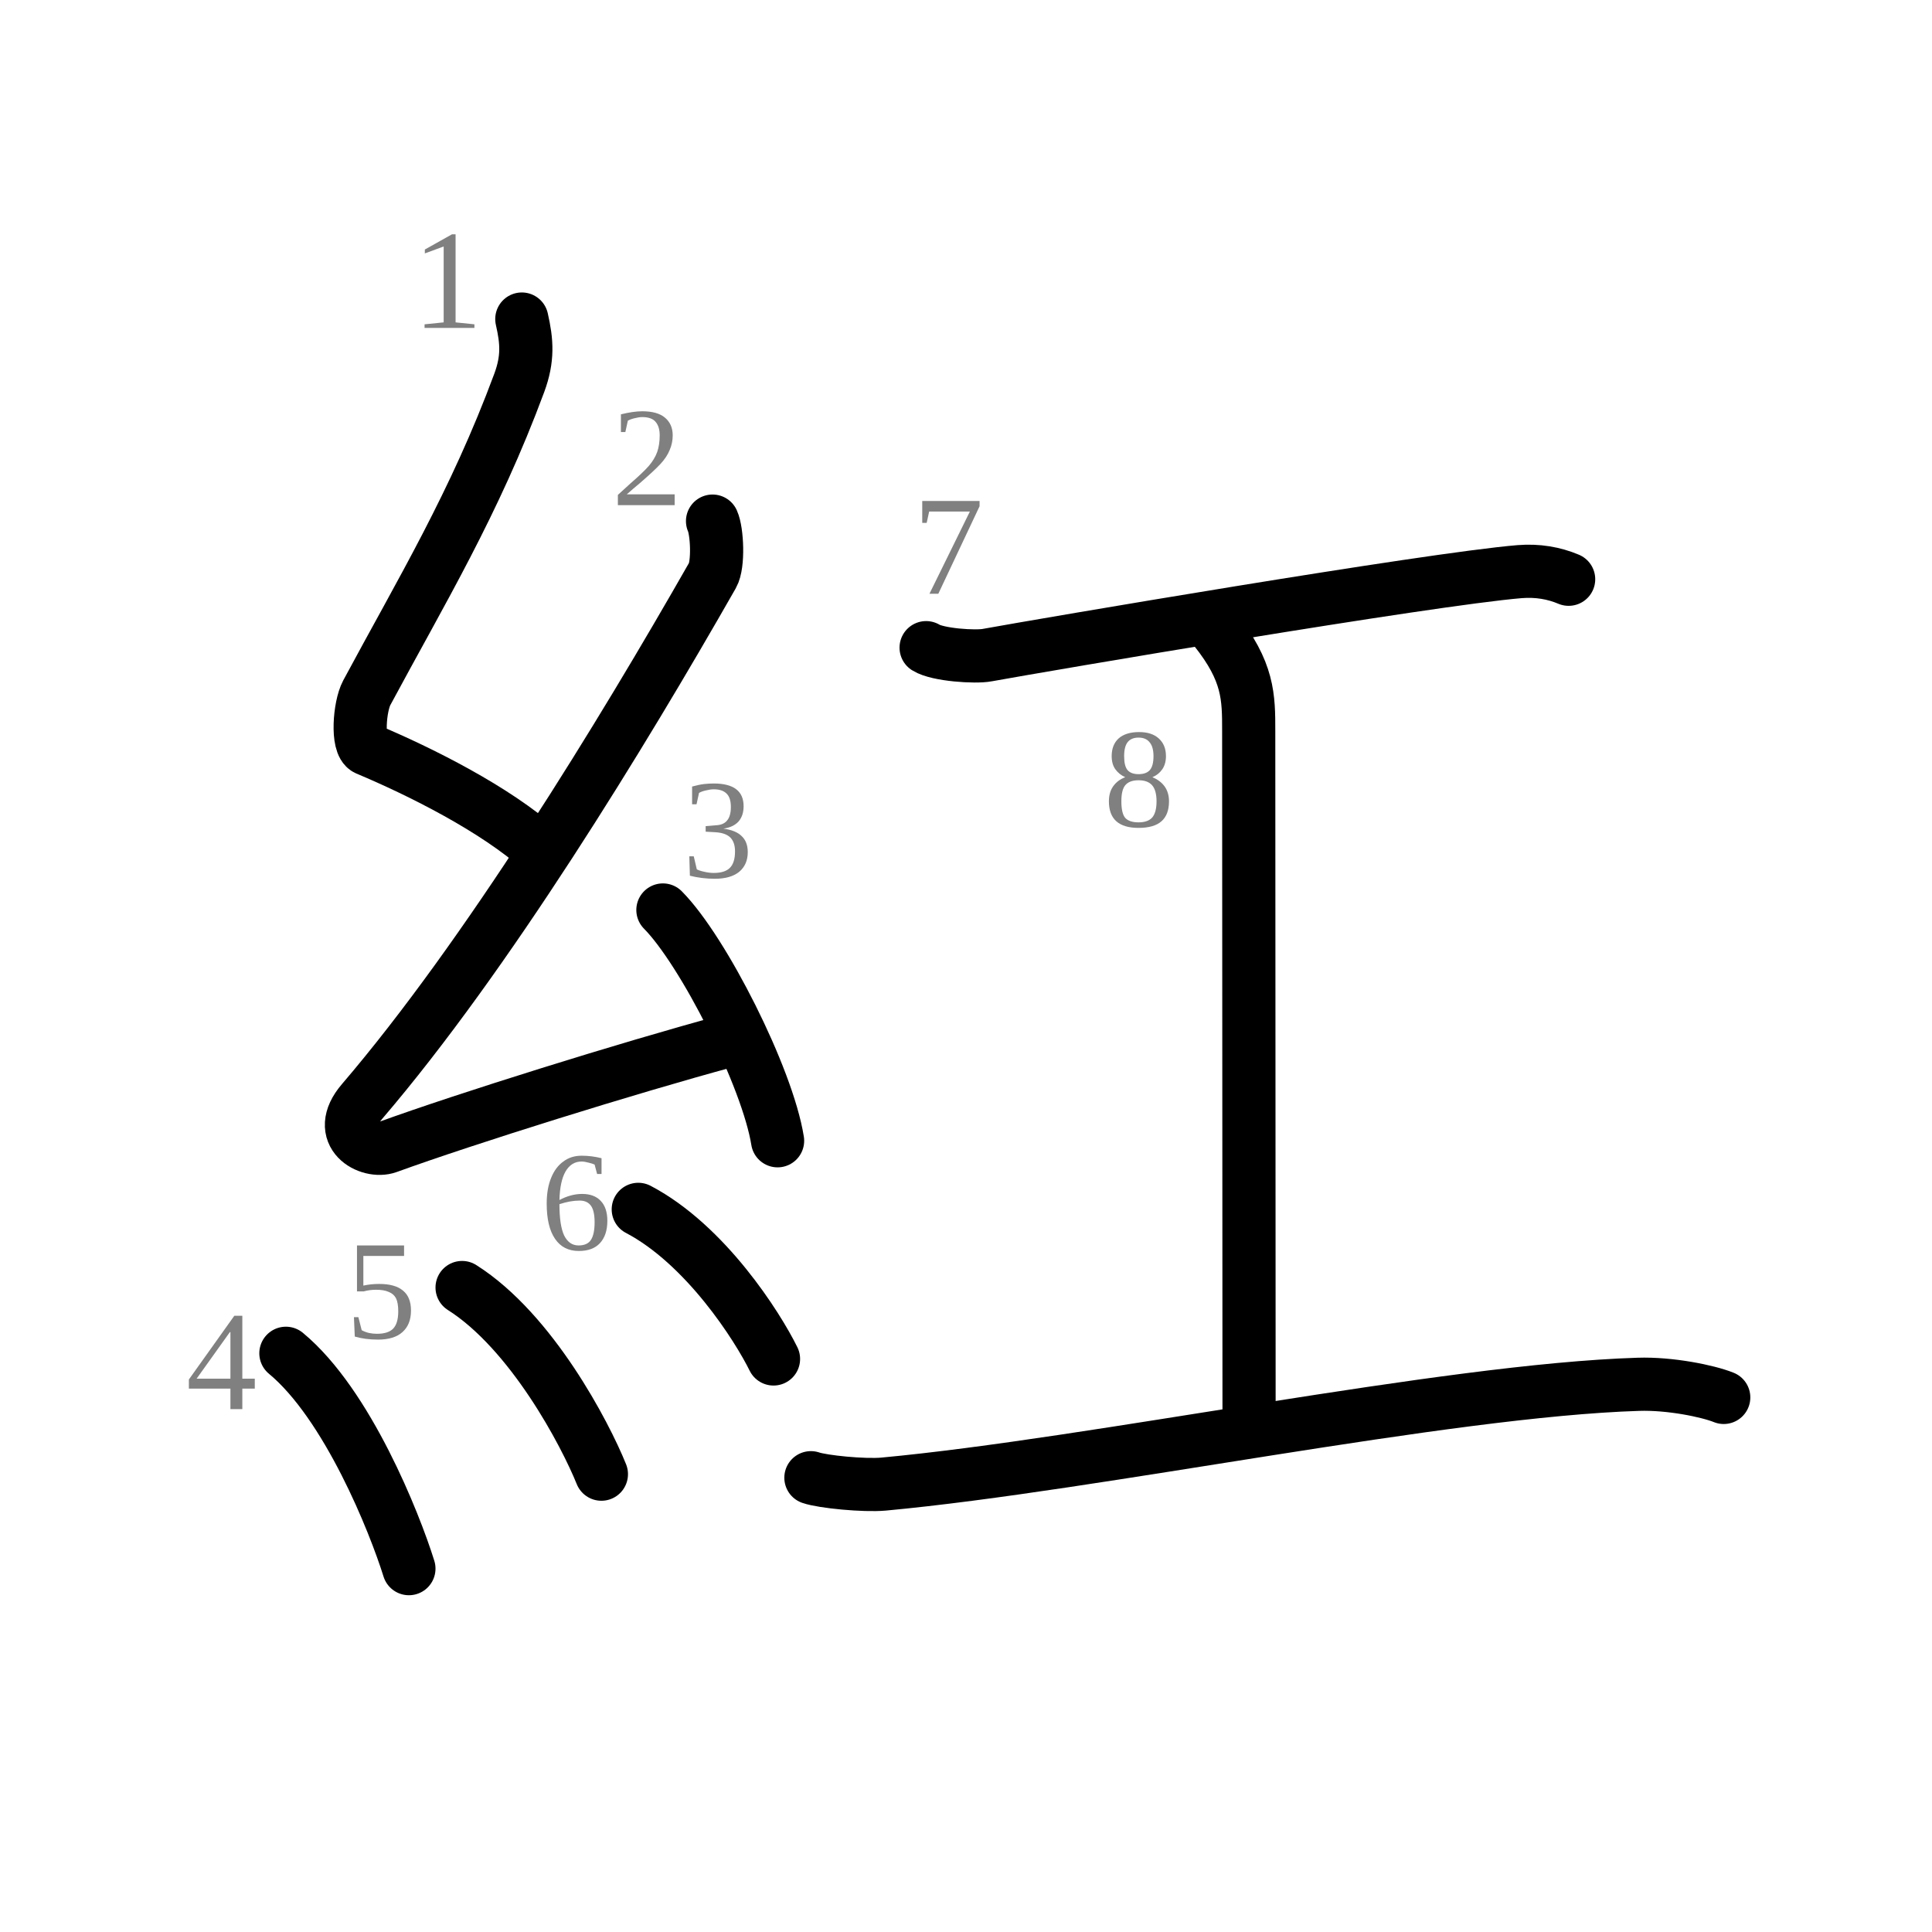
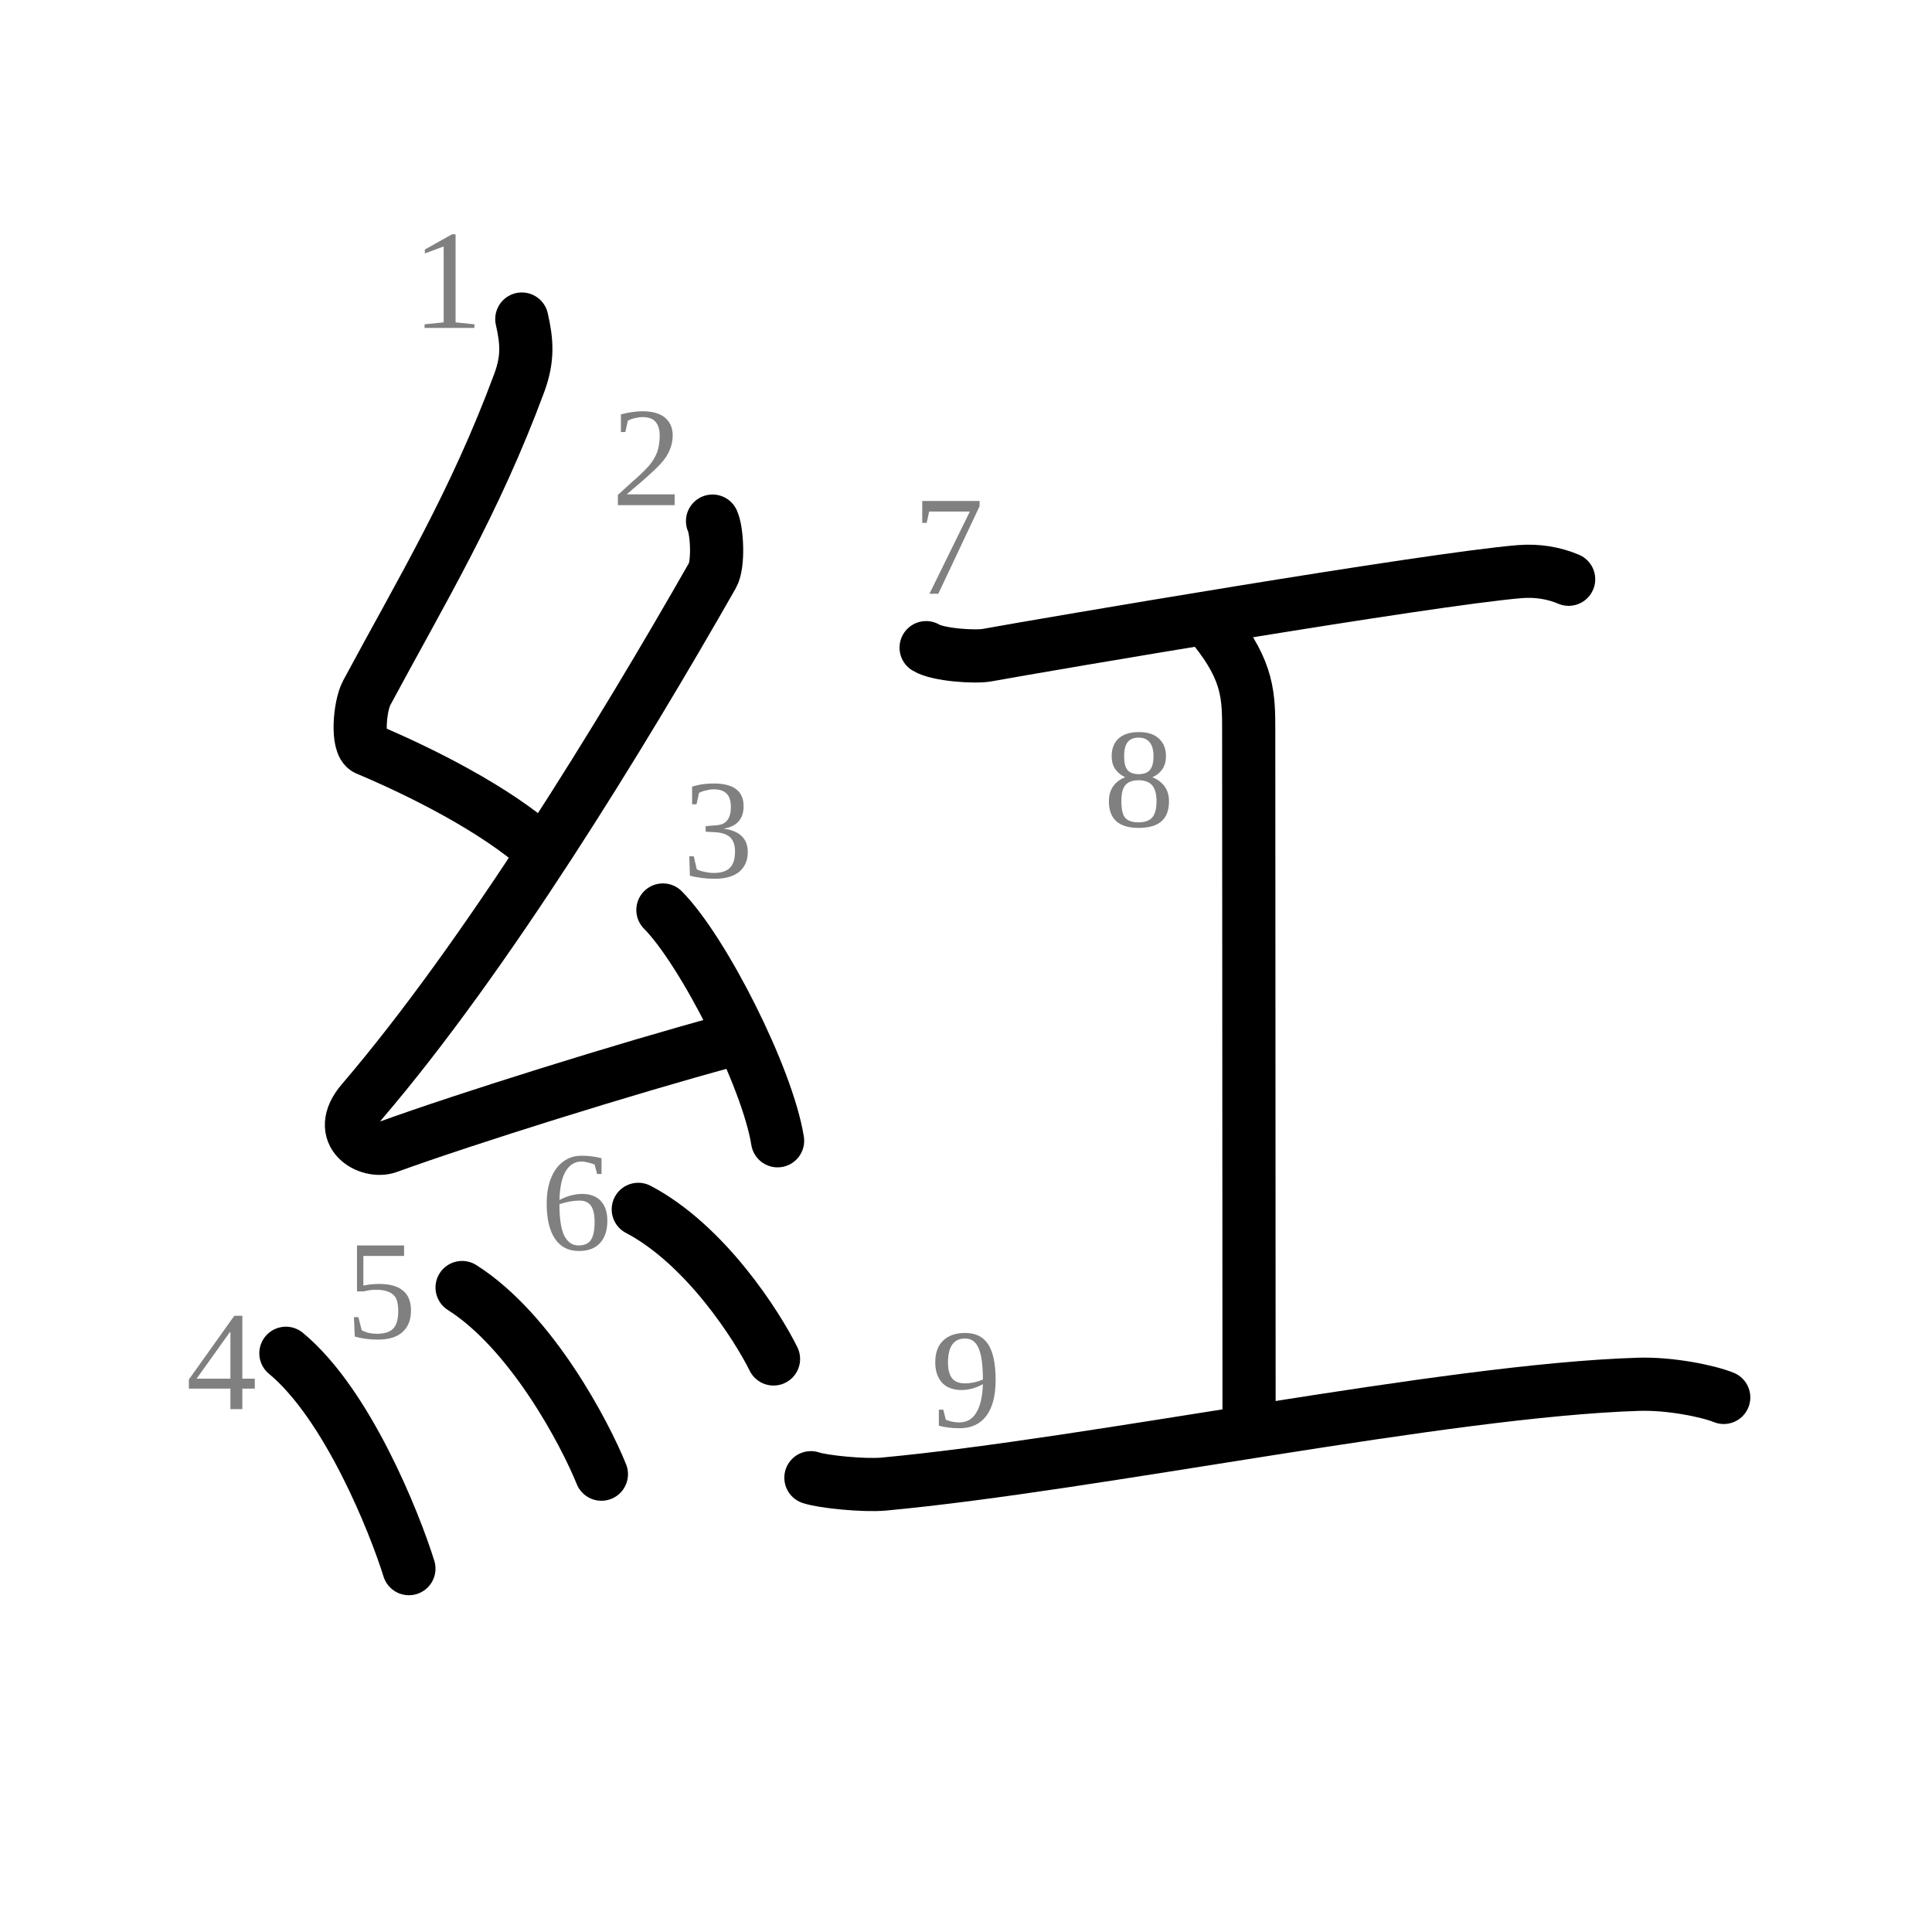
<svg xmlns="http://www.w3.org/2000/svg" xmlns:ns1="http://kanjivg.tagaini.net" width="109" height="109" viewBox="0 0 109 109">
  <g id="kvg:StrokePaths_07d05-Kaisho" style="fill:none;stroke:#000000;stroke-width:3;stroke-linecap:round;stroke-linejoin:round;">
    <g id="kvg:07d05-Kaisho" ns1:element="紅">
      <g id="kvg:07d05-Kaisho-g1" ns1:element="糸" ns1:variant="true" ns1:position="left" ns1:radical="general">
        <path id="kvg:07d05-Kaisho-s1" ns1:type="㇜" d="M29.44,18c0.29,1.27,0.36,2.23-0.14,3.59c-2.53,6.83-5.54,11.78-8.61,17.5c-0.41,0.77-0.57,2.92,0,3.17c3.02,1.27,7.25,3.38,9.84,5.7" />
        <path id="kvg:07d05-Kaisho-s2" ns1:type="㇜" d="M40.2,29.4c0.26,0.57,0.35,2.45,0,3.06c-5.12,8.98-12.75,21.48-19.77,29.68c-1.61,1.88,0.4,2.95,1.45,2.57c4.4-1.6,13.52-4.45,19.17-5.98" />
        <path id="kvg:07d05-Kaisho-s3" ns1:type="㇔" d="M37.4,51.34c2.28,2.3,5.9,9.45,6.47,13.02" />
        <path id="kvg:07d05-Kaisho-s4" ns1:type="㇔" d="M16.13,76.35c3.47,2.87,6.13,9.55,6.94,12.15" />
        <path id="kvg:07d05-Kaisho-s5" ns1:type="㇔" d="M26.07,72.64c3.93,2.49,6.95,8.27,7.86,10.53" />
        <path id="kvg:07d05-Kaisho-s6" ns1:type="㇔" d="M36.01,68.23c3.81,2,6.74,6.63,7.63,8.44" />
      </g>
      <g id="kvg:07d05-Kaisho-g2" ns1:element="工" ns1:position="right">
        <path id="kvg:07d05-Kaisho-s7" ns1:type="㇐" d="M52.25,36.54c0.65,0.41,2.79,0.55,3.45,0.42c3.08-0.56,24.87-4.28,30.04-4.71c1.01-0.08,1.93,0.08,2.76,0.43" />
        <path id="kvg:07d05-Kaisho-s8" ns1:type="㇑a" d="M68.54,35.5c1.91,2.39,1.91,3.83,1.91,5.74c0,13.44,0.02,23.51,0.02,39.26" />
        <path id="kvg:07d05-Kaisho-s9" ns1:type="㇐" d="M45.75,83.37c0.66,0.23,3,0.46,4.1,0.36c11.96-1.11,31.69-5.29,42.58-5.63c1.78-0.06,3.93,0.38,4.82,0.74" />
      </g>
    </g>
  </g>
  <g id="kvg:StrokeNumbers_07d05-Kaisho" style="font-size:8;fill:#808080">
    <text transform="matrix(1 0 0 1 23.25 18.50)">1</text>
    <text transform="matrix(1 0 0 1 34.50 28.50)">2</text>
    <text transform="matrix(1 0 0 1 38.50 49.50)">3</text>
    <text transform="matrix(1 0 0 1 10.50 79.50)">4</text>
    <text transform="matrix(1 0 0 1 19.50 75.50)">5</text>
    <text transform="matrix(1 0 0 1 30.50 70.50)">6</text>
    <text transform="matrix(1 0 0 1 51.50 33.50)">7</text>
    <text transform="matrix(1 0 0 1 62.25 46.63)">8</text>
+     <text transform="matrix(1 0 0 1 52.50 80.50)">9</text>
  </g>
</svg>
